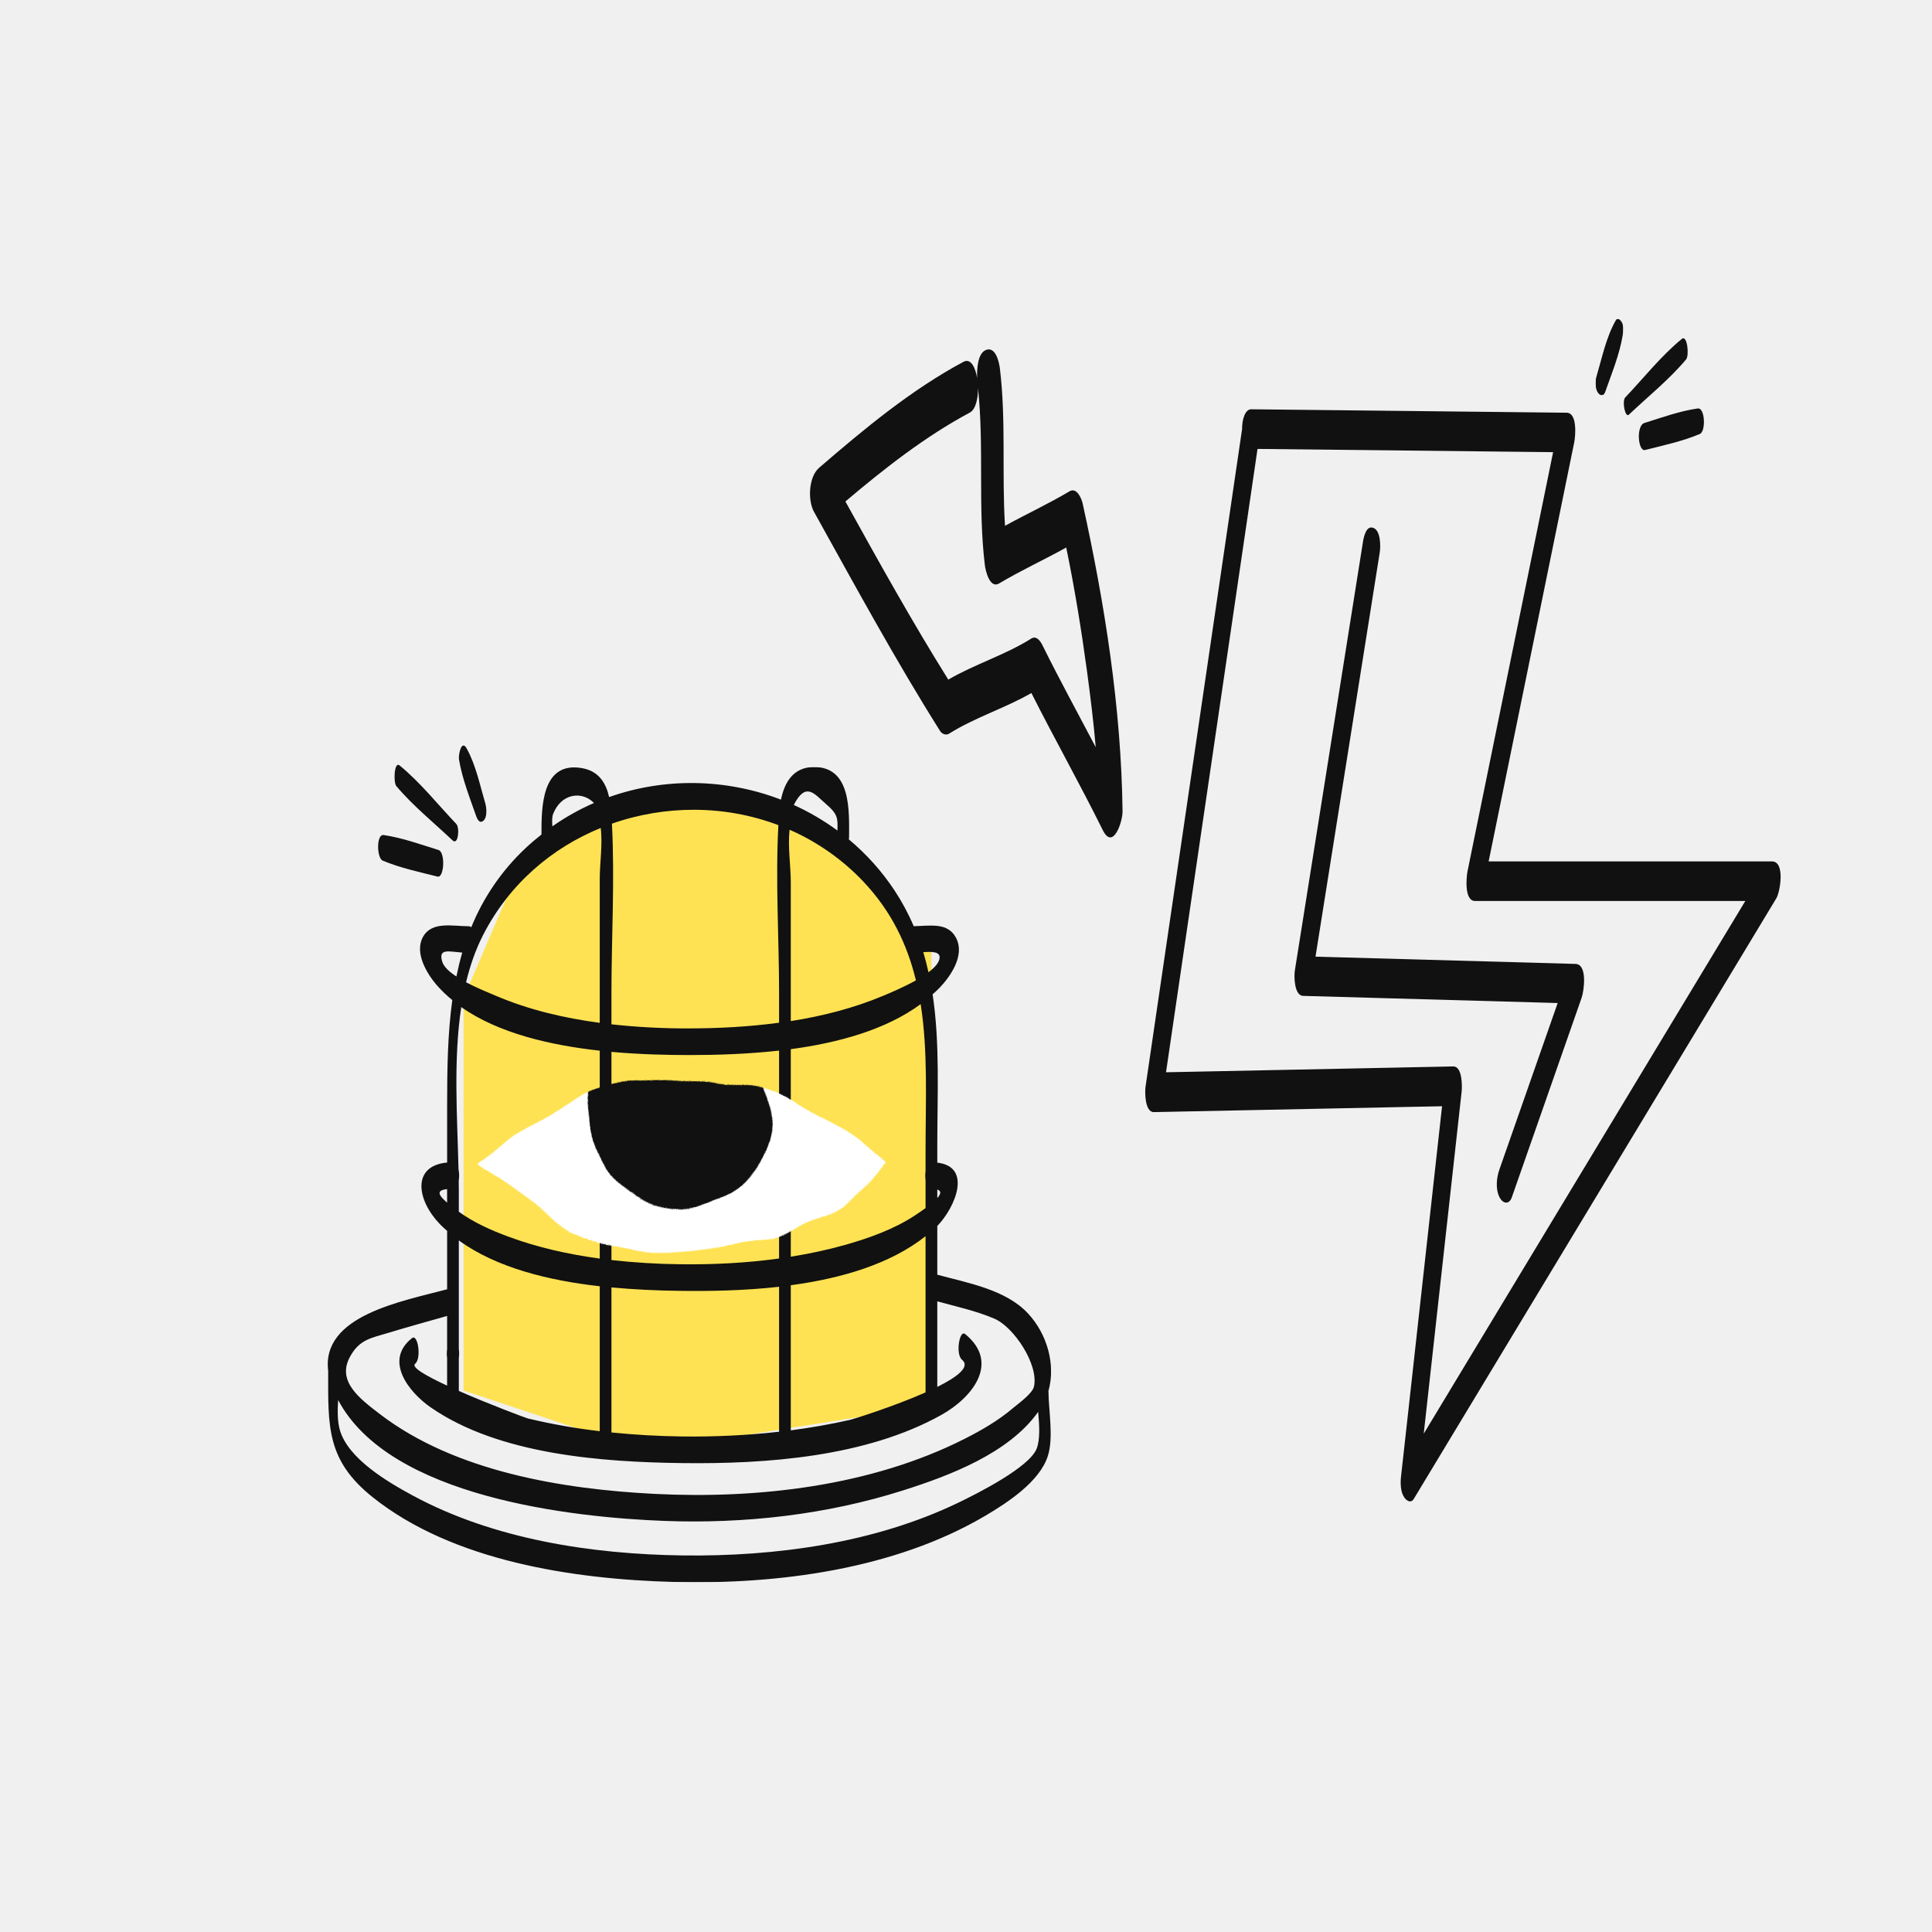
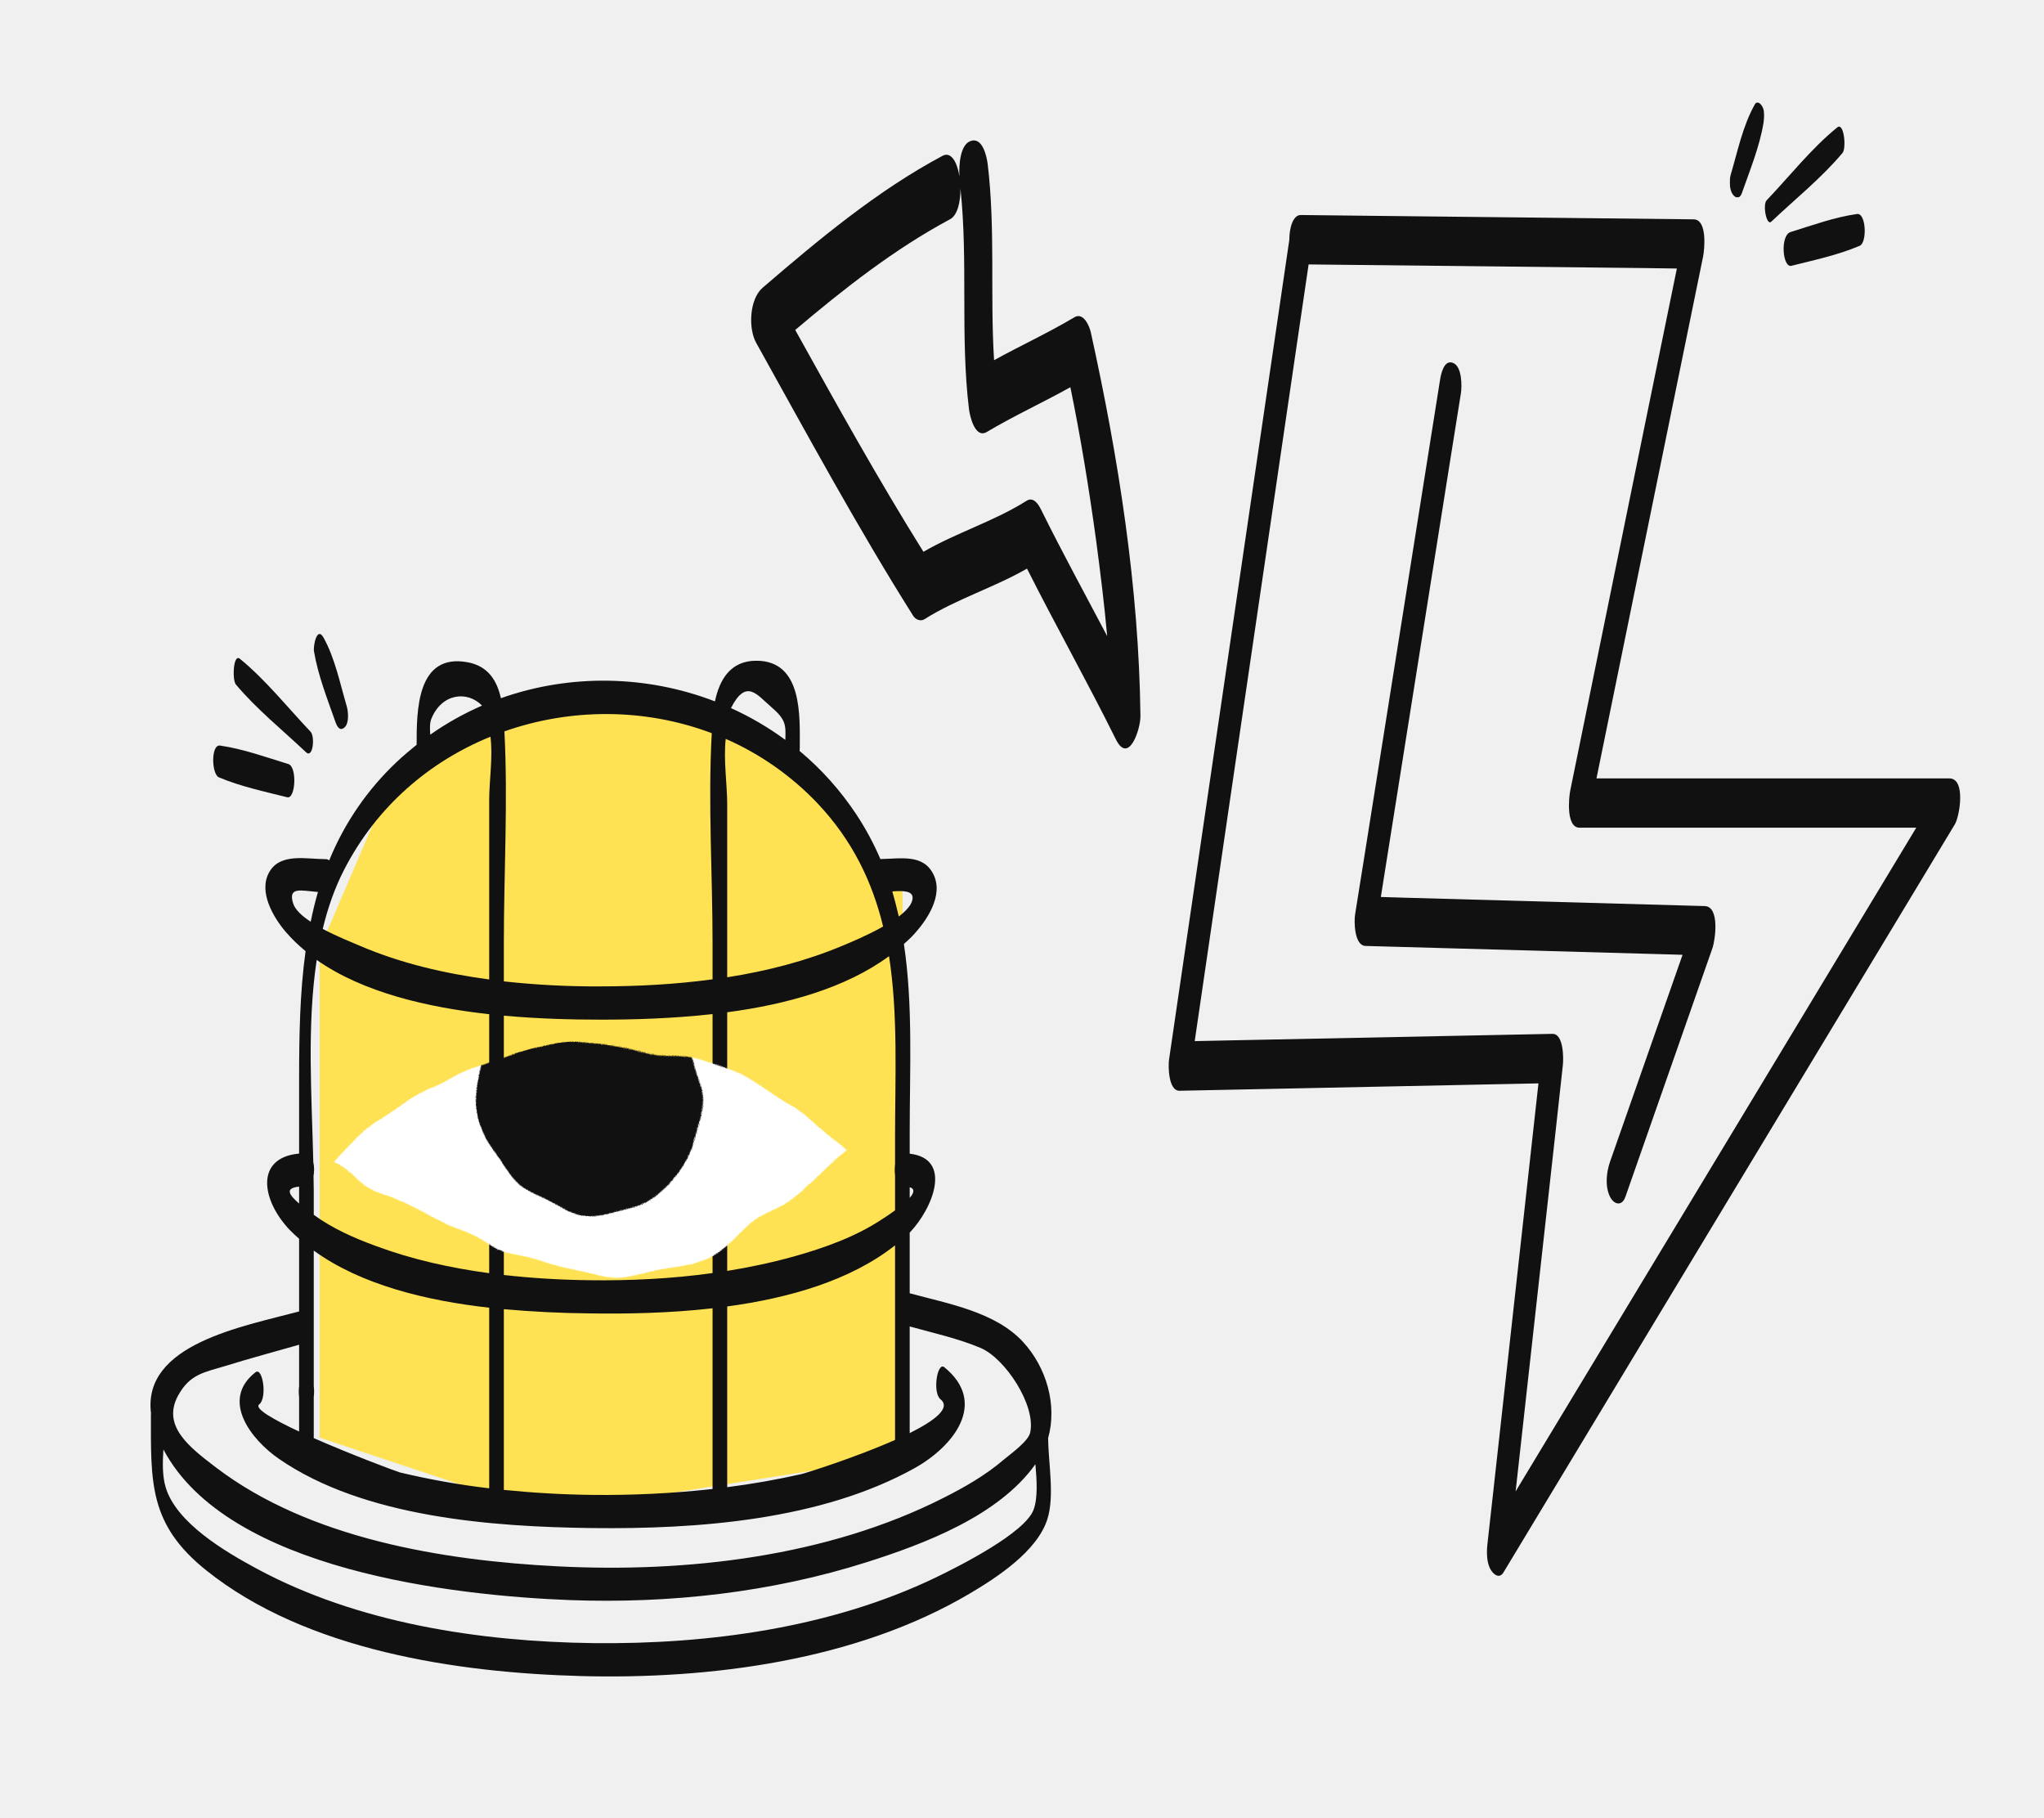
- <svg xmlns="http://www.w3.org/2000/svg" width="64" height="64" viewBox="0 0 64 64" fill="none">
-   <path fill-rule="evenodd" clip-rule="evenodd" d="M32.124 13.669C32.319 13.565 32.401 13.211 32.397 12.853C32.605 14.802 32.389 16.765 32.624 18.717C32.645 18.897 32.785 19.513 33.097 19.327C33.82 18.896 34.586 18.546 35.32 18.137C35.599 19.488 35.82 20.85 36.006 22.217C36.12 23.058 36.223 23.904 36.298 24.752C35.707 23.63 35.098 22.516 34.535 21.379C34.47 21.246 34.338 21.043 34.161 21.154C33.291 21.701 32.298 21.997 31.413 22.513C30.21 20.588 29.105 18.599 28.005 16.612C29.291 15.524 30.648 14.458 32.124 13.669ZM31.142 24.216C31.202 24.312 31.335 24.369 31.439 24.304C32.302 23.761 33.285 23.465 34.166 22.957C34.934 24.48 35.772 25.966 36.528 27.494C36.872 28.19 37.189 27.219 37.186 26.877C37.144 23.468 36.597 20 35.864 16.677C35.827 16.508 35.666 16.134 35.43 16.275C34.735 16.688 34 17.029 33.292 17.418C33.183 15.684 33.332 13.942 33.123 12.208C33.096 11.987 32.977 11.457 32.65 11.598C32.388 11.711 32.356 12.222 32.37 12.528C32.309 12.152 32.149 11.861 31.92 11.984C30.188 12.909 28.619 14.216 27.135 15.495C26.787 15.795 26.751 16.57 26.965 16.955C28.32 19.393 29.656 21.855 31.142 24.216ZM52.394 33.051L50.082 39.66C49.989 39.926 49.777 39.867 49.673 39.66C49.534 39.38 49.574 39.015 49.673 38.732L51.6 33.227L51.079 33.212L43.17 32.99C42.868 32.982 42.865 32.332 42.892 32.16L43.169 30.419L45.15 17.949C45.175 17.793 45.255 17.384 45.505 17.491C45.737 17.591 45.738 18.098 45.706 18.298L45.43 20.038L43.578 31.69L44.282 31.71L52.191 31.931C52.598 31.943 52.47 32.834 52.394 33.051ZM54.481 35.37L48.023 46.068L47.163 47.493L48.239 37.784L48.419 36.157C48.437 35.998 48.447 35.321 48.141 35.327L39.476 35.503L38.626 35.52L39.592 28.938L41.329 17.107L41.657 14.871L50.58 14.969L51.449 14.978L50.621 19.032C49.952 22.308 49.283 25.583 48.614 28.859C48.574 29.054 48.5 29.846 48.863 29.846H57.816L54.481 35.37ZM58.699 28.535H49.313L50.14 24.486L51.77 16.505L52.147 14.659C52.188 14.461 52.262 13.677 51.898 13.672L42.768 13.572L41.449 13.558C41.247 13.556 41.144 13.888 41.145 14.218L40.082 21.459L38.345 33.29L37.946 36.009C37.923 36.169 37.922 36.846 38.224 36.84L46.889 36.663L47.77 36.646L46.592 47.283L46.411 48.91C46.388 49.122 46.39 49.416 46.515 49.599C46.59 49.708 46.734 49.818 46.835 49.65L50.907 42.905L57.365 32.207L58.844 29.756C58.969 29.548 59.144 28.535 58.699 28.535Z" fill="#111111" />
-   <path d="M15.355 33.064V46.064L21.355 48.064L30.855 46.564V41.064V31.564L27.855 27.564L23.855 26.564L19.355 27.064L16.855 29.564L15.355 33.064Z" fill="#FFE253" />
-   <mask id="mask0_9373_418519" style="mask-type:luminance" maskUnits="userSpaceOnUse" x="10" y="25" width="25" height="28">
-     <path d="M10.855 25.409H34.816V52.414H10.855V25.409Z" fill="white" />
+ <svg xmlns="http://www.w3.org/2000/svg" width="18" height="16" viewBox="0 0 18 16" fill="none">
+   <path fill-rule="evenodd" clip-rule="evenodd" d="M8.367 1.93C8.432 1.895 8.459 1.778 8.458 1.66C8.527 2.305 8.455 2.955 8.533 3.601C8.54 3.661 8.586 3.865 8.69 3.803C8.929 3.661 9.182 3.545 9.426 3.409C9.518 3.857 9.591 4.308 9.653 4.76C9.69 5.039 9.725 5.319 9.75 5.6C9.554 5.228 9.352 4.859 9.166 4.483C9.144 4.439 9.101 4.372 9.042 4.408C8.754 4.59 8.425 4.688 8.132 4.858C7.734 4.221 7.368 3.562 7.003 2.905C7.429 2.544 7.879 2.191 8.367 1.93ZM8.042 5.422C8.062 5.454 8.106 5.473 8.14 5.452C8.426 5.272 8.752 5.174 9.044 5.006C9.298 5.51 9.575 6.002 9.826 6.508C9.94 6.738 10.045 6.417 10.043 6.303C10.03 5.175 9.849 4.026 9.606 2.926C9.594 2.87 9.54 2.746 9.462 2.793C9.232 2.93 8.989 3.042 8.754 3.171C8.718 2.597 8.767 2.02 8.698 1.446C8.689 1.373 8.65 1.197 8.541 1.244C8.455 1.282 8.444 1.451 8.449 1.552C8.429 1.428 8.376 1.331 8.3 1.372C7.726 1.678 7.207 2.111 6.715 2.534C6.6 2.634 6.588 2.89 6.659 3.018C7.108 3.825 7.55 4.641 8.042 5.422ZM15.08 8.348L14.314 10.536C14.283 10.624 14.213 10.605 14.178 10.536C14.133 10.444 14.146 10.323 14.178 10.229L14.817 8.406L14.644 8.401L12.025 8.328C11.925 8.325 11.924 8.11 11.933 8.053L12.025 7.477L12.681 3.347C12.689 3.295 12.716 3.16 12.798 3.196C12.875 3.229 12.875 3.397 12.865 3.463L12.773 4.039L12.16 7.897L12.393 7.904L15.012 7.977C15.147 7.981 15.105 8.276 15.08 8.348ZM15.771 9.116L13.632 12.658L13.347 13.13L13.704 9.915L13.763 9.376C13.769 9.324 13.772 9.1 13.671 9.102L10.802 9.16L10.521 9.166L10.84 6.986L11.415 3.068L11.524 2.328L14.479 2.36L14.767 2.364L14.492 3.706C14.271 4.79 14.049 5.875 13.828 6.96C13.815 7.024 13.79 7.287 13.91 7.287H16.875L15.771 9.116ZM17.167 6.853H14.059L14.333 5.512L14.873 2.869L14.998 2.258C15.011 2.192 15.036 1.933 14.915 1.931L11.892 1.898L11.455 1.893C11.388 1.892 11.354 2.002 11.354 2.112L11.002 4.509L10.427 8.427L10.295 9.328C10.287 9.38 10.287 9.604 10.387 9.603L13.257 9.544L13.548 9.538L13.158 13.061L13.098 13.6C13.091 13.67 13.091 13.767 13.133 13.828C13.157 13.864 13.205 13.9 13.239 13.845L14.587 11.611L16.726 8.068L17.215 7.257C17.257 7.188 17.314 6.853 17.167 6.853Z" fill="#111111" />
+   <path d="M2.815 8.352V12.657L4.802 13.319L7.948 12.823V11.001V7.856L6.954 6.531L5.63 6.2L4.139 6.366L3.312 7.193L2.815 8.352Z" fill="#FFE253" />
+   <mask id="mask0_9373_418519" style="mask-type:luminance" maskUnits="userSpaceOnUse" x="1" y="5" width="9" height="10">
+     <path d="M1.324 5.817H9.259V14.76H1.324V5.817Z" fill="white" />
  </mask>
  <g mask="url(#mask0_9373_418519)">
-     <path d="M34.341 47.988C34.103 48.6 32.407 49.461 31.736 49.783C28.953 51.121 25.69 51.564 22.629 51.526C19.611 51.487 16.367 50.995 13.682 49.546C12.863 49.104 11.536 48.331 11.259 47.374C11.176 47.089 11.179 46.733 11.201 46.377C12.907 49.604 18.969 50.266 22 50.382C24.664 50.482 27.376 50.179 29.92 49.37C31.445 48.886 33.414 48.146 34.391 46.77C34.43 47.21 34.46 47.681 34.341 47.988ZM11.59 44.952C11.905 44.366 12.296 44.326 12.869 44.151C13.512 43.954 14.163 43.777 14.811 43.593V44.694C14.797 44.792 14.797 44.891 14.811 44.988V45.901C14.124 45.582 13.61 45.289 13.751 45.178C13.969 45.006 13.845 44.171 13.648 44.327C12.716 45.062 13.528 46.111 14.276 46.627C16.541 48.191 19.962 48.434 22.606 48.467C25.392 48.502 28.689 48.262 31.182 46.872C32.214 46.297 33.136 45.141 31.971 44.192C31.781 44.038 31.648 44.865 31.867 45.043C32.153 45.275 31.713 45.612 31.049 45.943V43.108C31.68 43.282 32.342 43.426 32.939 43.682C33.588 43.96 34.412 45.203 34.252 45.932C34.199 46.169 33.713 46.511 33.549 46.651C33.066 47.062 32.506 47.384 31.942 47.669C28.854 49.23 25.106 49.66 21.687 49.487C18.645 49.333 15.083 48.751 12.595 46.852C11.904 46.324 11.156 45.759 11.59 44.952ZM19.867 42.609V47.41C19.067 47.317 18.273 47.176 17.489 46.989C17.416 46.971 16.223 46.526 15.199 46.076V44.984C15.213 44.887 15.213 44.788 15.199 44.691V41.09C16.452 42.003 18.195 42.421 19.867 42.609ZM14.811 39.391V39.839C14.536 39.602 14.426 39.43 14.811 39.391ZM19.867 34.805V41.692C18.833 41.552 17.813 41.326 16.845 40.967C16.279 40.758 15.694 40.5 15.199 40.14V39.48C15.199 39.358 15.197 39.233 15.196 39.109C15.216 38.986 15.214 38.861 15.189 38.738C15.149 37.022 15.013 35.113 15.28 33.361C16.505 34.225 18.221 34.624 19.867 34.805ZM14.649 31.856C14.515 31.409 14.857 31.519 15.313 31.556C15.237 31.816 15.174 32.081 15.119 32.348C14.884 32.194 14.7 32.026 14.649 31.856ZM19.899 27.427C19.968 27.956 19.867 28.602 19.867 29.111V33.883C18.68 33.724 17.509 33.449 16.43 32.988C16.223 32.899 15.814 32.738 15.439 32.538C15.572 31.988 15.753 31.46 16.006 30.968C16.872 29.279 18.282 28.087 19.899 27.427ZM18.325 26.957C18.598 26.273 19.284 26.195 19.676 26.6C19.192 26.811 18.73 27.07 18.298 27.374C18.286 27.22 18.283 27.064 18.325 26.957ZM25.785 27.334C25.684 29.181 25.808 31.079 25.808 32.922V33.879C24.819 34.012 23.818 34.066 22.841 34.067C21.977 34.071 21.114 34.026 20.255 33.932V32.922C20.255 31.058 20.368 29.151 20.271 27.285C22.038 26.664 24.013 26.663 25.785 27.334ZM27.352 26.625C27.763 26.974 27.753 27.113 27.741 27.513C27.29 27.181 26.806 26.897 26.295 26.666C26.7 25.874 26.984 26.309 27.352 26.625ZM30.341 32.475C29.925 32.709 29.46 32.902 29.253 32.988C28.284 33.395 27.249 33.659 26.196 33.825V29.228C26.196 28.701 26.093 28.04 26.156 27.486C27.074 27.888 27.902 28.469 28.593 29.196C29.539 30.194 30.057 31.304 30.341 32.475ZM31.124 31.744C31.104 31.896 30.959 32.055 30.757 32.208C30.709 31.984 30.651 31.762 30.585 31.542C30.878 31.521 31.154 31.52 31.124 31.744ZM30.66 38.117V38.796C30.646 38.894 30.646 38.992 30.66 39.09V40.02C30.528 40.116 30.4 40.201 30.319 40.255C29.623 40.718 28.774 41.02 27.978 41.244C27.393 41.408 26.797 41.533 26.196 41.63V34.755C27.765 34.545 29.342 34.115 30.498 33.263C30.744 34.825 30.66 36.477 30.66 38.117ZM31.049 39.689V39.406C31.195 39.451 31.163 39.56 31.049 39.689ZM20.255 41.741V34.845C21.191 34.929 22.089 34.95 22.842 34.95C23.718 34.95 24.753 34.92 25.808 34.802V41.689C24.72 41.84 23.616 41.894 22.524 41.88C21.766 41.871 21.009 41.825 20.255 41.741ZM22.524 42.761C23.505 42.775 24.65 42.756 25.808 42.626V47.428C24.744 47.548 23.673 47.598 22.606 47.585C21.821 47.575 21.036 47.531 20.255 47.452V42.648C21.01 42.716 21.767 42.754 22.524 42.761ZM28.168 47.033C27.517 47.18 26.858 47.296 26.196 47.382V42.575C27.845 42.353 29.478 41.886 30.66 40.951V46.125C29.593 46.599 28.242 47.017 28.168 47.033ZM34.06 43.516C33.324 42.72 32.075 42.504 31.049 42.226V40.613C31.662 39.974 32.201 38.646 31.049 38.514V37.953C31.049 36.271 31.14 34.569 30.894 32.938C30.971 32.868 31.05 32.801 31.121 32.726C31.485 32.346 31.963 31.659 31.68 31.087C31.41 30.54 30.82 30.672 30.268 30.681C30.092 30.267 29.878 29.869 29.63 29.493C29.211 28.86 28.702 28.292 28.119 27.806C28.121 27.78 28.127 27.757 28.127 27.726C28.127 26.89 28.209 25.408 26.968 25.408C26.27 25.408 25.986 25.928 25.871 26.489C24.062 25.793 22.024 25.749 20.178 26.404C20.074 25.943 19.841 25.546 19.284 25.446C17.937 25.207 17.936 26.743 17.937 27.644C17.758 27.786 17.582 27.933 17.413 28.093C16.63 28.827 16.015 29.722 15.611 30.717C15.588 30.695 15.558 30.683 15.526 30.683C14.997 30.683 14.306 30.508 14.013 31.034C13.721 31.558 14.135 32.241 14.453 32.617C14.615 32.803 14.792 32.974 14.983 33.129C14.83 34.239 14.812 35.397 14.812 36.575V38.51C13.632 38.621 13.805 39.749 14.563 40.542C14.64 40.624 14.726 40.699 14.812 40.775V42.709C13.309 43.111 10.636 43.578 10.872 45.421C10.872 45.425 10.871 45.428 10.871 45.432C10.871 47.242 10.807 48.365 12.339 49.592C15.002 51.722 19.019 52.316 22.314 52.404C25.749 52.494 29.628 51.99 32.642 50.21C33.365 49.783 34.444 49.084 34.713 48.226C34.906 47.607 34.736 46.733 34.731 46.077C34.977 45.202 34.687 44.194 34.06 43.516Z" fill="#111111" />
+     <path d="M9.101 13.294C9.022 13.497 8.461 13.782 8.239 13.889C7.317 14.332 6.237 14.478 5.223 14.466C4.224 14.453 3.149 14.29 2.26 13.81C1.989 13.664 1.55 13.408 1.458 13.091C1.43 12.996 1.431 12.879 1.439 12.761C2.004 13.829 4.011 14.048 5.015 14.087C5.897 14.12 6.795 14.02 7.637 13.752C8.142 13.591 8.794 13.346 9.118 12.891C9.131 13.037 9.14 13.192 9.101 13.294ZM1.567 12.289C1.672 12.095 1.801 12.082 1.991 12.024C2.204 11.958 2.42 11.9 2.634 11.839V12.204C2.63 12.236 2.63 12.268 2.634 12.301V12.603C2.407 12.497 2.236 12.4 2.283 12.364C2.355 12.307 2.314 12.03 2.249 12.082C1.94 12.325 2.209 12.673 2.457 12.844C3.207 13.361 4.34 13.442 5.215 13.453C6.138 13.464 7.229 13.385 8.055 12.925C8.397 12.734 8.702 12.351 8.316 12.037C8.254 11.986 8.21 12.26 8.282 12.319C8.377 12.396 8.231 12.507 8.011 12.617V11.678C8.22 11.736 8.439 11.784 8.637 11.868C8.852 11.96 9.125 12.372 9.072 12.613C9.054 12.692 8.893 12.805 8.839 12.851C8.679 12.988 8.494 13.094 8.307 13.188C7.284 13.706 6.043 13.848 4.911 13.79C3.904 13.739 2.724 13.547 1.9 12.918C1.671 12.743 1.424 12.556 1.567 12.289ZM4.308 11.513V13.103C4.043 13.072 3.78 13.025 3.521 12.963C3.497 12.957 3.102 12.81 2.763 12.661V12.299C2.767 12.267 2.767 12.235 2.763 12.202V11.01C3.178 11.312 3.755 11.451 4.308 11.513ZM2.634 10.447V10.596C2.543 10.517 2.507 10.46 2.634 10.447ZM4.308 8.929V11.209C3.966 11.163 3.628 11.088 3.308 10.969C3.12 10.9 2.926 10.815 2.763 10.695V10.477C2.763 10.436 2.762 10.395 2.761 10.354C2.768 10.313 2.768 10.272 2.759 10.231C2.746 9.663 2.701 9.031 2.789 8.451C3.195 8.737 3.763 8.869 4.308 8.929ZM2.581 7.952C2.536 7.804 2.649 7.841 2.8 7.853C2.775 7.939 2.754 8.027 2.736 8.115C2.658 8.064 2.598 8.008 2.581 7.952ZM4.319 6.486C4.342 6.661 4.308 6.875 4.308 7.043V8.623C3.915 8.571 3.527 8.48 3.17 8.327C3.102 8.298 2.966 8.244 2.842 8.178C2.886 7.996 2.946 7.821 3.03 7.658C3.317 7.099 3.783 6.704 4.319 6.486ZM3.798 6.33C3.888 6.104 4.115 6.078 4.245 6.212C4.085 6.282 3.932 6.367 3.789 6.468C3.785 6.417 3.784 6.365 3.798 6.33ZM6.268 6.455C6.234 7.066 6.275 7.695 6.275 8.305V8.622C5.948 8.666 5.617 8.684 5.293 8.684C5.007 8.686 4.721 8.671 4.437 8.64V8.305C4.437 7.688 4.474 7.056 4.442 6.439C5.027 6.233 5.681 6.233 6.268 6.455ZM6.787 6.22C6.923 6.336 6.92 6.382 6.916 6.514C6.766 6.404 6.606 6.31 6.437 6.234C6.571 5.971 6.665 6.116 6.787 6.22ZM7.777 8.157C7.639 8.235 7.485 8.299 7.417 8.327C7.095 8.462 6.753 8.549 6.404 8.604V7.082C6.404 6.907 6.37 6.689 6.391 6.505C6.695 6.638 6.969 6.831 7.198 7.071C7.511 7.402 7.683 7.769 7.777 8.157ZM8.036 7.915C8.029 7.966 7.981 8.018 7.915 8.069C7.898 7.995 7.879 7.921 7.858 7.848C7.954 7.841 8.046 7.841 8.036 7.915ZM7.882 10.026V10.25C7.878 10.283 7.878 10.315 7.882 10.348V10.656C7.839 10.688 7.796 10.716 7.769 10.733C7.539 10.887 7.258 10.987 6.994 11.061C6.801 11.115 6.603 11.157 6.404 11.189V8.912C6.924 8.843 7.446 8.7 7.829 8.418C7.91 8.936 7.882 9.483 7.882 10.026ZM8.011 10.546V10.452C8.059 10.467 8.049 10.503 8.011 10.546ZM4.437 11.225V8.942C4.747 8.97 5.044 8.977 5.293 8.977C5.584 8.977 5.926 8.967 6.275 8.928V11.208C5.915 11.258 5.55 11.276 5.188 11.271C4.937 11.268 4.686 11.253 4.437 11.225ZM5.188 11.563C5.513 11.568 5.892 11.562 6.275 11.518V13.109C5.923 13.148 5.569 13.165 5.215 13.161C4.955 13.158 4.696 13.143 4.437 13.117V11.526C4.687 11.548 4.937 11.561 5.188 11.563ZM7.057 12.978C6.841 13.027 6.623 13.065 6.404 13.093V11.502C6.95 11.428 7.491 11.273 7.882 10.964V12.677C7.529 12.834 7.082 12.973 7.057 12.978ZM9.008 11.813C8.764 11.55 8.351 11.478 8.011 11.386V10.852C8.214 10.64 8.393 10.201 8.011 10.157V9.971C8.011 9.414 8.041 8.851 7.96 8.311C7.985 8.287 8.012 8.265 8.035 8.24C8.155 8.114 8.314 7.887 8.22 7.698C8.131 7.517 7.935 7.56 7.753 7.563C7.694 7.426 7.623 7.294 7.541 7.17C7.402 6.96 7.234 6.772 7.041 6.611C7.042 6.602 7.043 6.595 7.043 6.585C7.043 6.308 7.071 5.817 6.66 5.817C6.429 5.817 6.335 5.989 6.296 6.175C5.697 5.944 5.023 5.93 4.411 6.147C4.377 5.994 4.3 5.863 4.115 5.83C3.669 5.75 3.669 6.259 3.669 6.557C3.61 6.605 3.552 6.653 3.496 6.706C3.237 6.949 3.033 7.246 2.899 7.575C2.891 7.568 2.881 7.564 2.871 7.564C2.696 7.564 2.467 7.506 2.37 7.68C2.273 7.854 2.41 8.08 2.516 8.204C2.569 8.266 2.628 8.322 2.691 8.374C2.64 8.741 2.634 9.125 2.634 9.515V10.156C2.244 10.192 2.301 10.566 2.552 10.829C2.578 10.856 2.606 10.881 2.634 10.906V11.546C2.137 11.679 1.252 11.834 1.33 12.444C1.33 12.445 1.329 12.446 1.329 12.448C1.329 13.047 1.308 13.419 1.816 13.825C2.697 14.531 4.028 14.727 5.119 14.756C6.256 14.786 7.541 14.62 8.539 14.03C8.778 13.889 9.135 13.657 9.224 13.373C9.288 13.168 9.232 12.879 9.23 12.661C9.312 12.371 9.216 12.038 9.008 11.813Z" fill="#111111" />
  </g>
-   <path d="M14.99 27.838C15.182 28.021 15.235 27.419 15.115 27.294C14.501 26.648 13.927 25.922 13.237 25.356C13.056 25.207 13.027 25.919 13.128 26.039C13.679 26.695 14.369 27.248 14.99 27.838ZM12.677 28.509C13.262 28.754 13.881 28.883 14.494 29.038C14.714 29.094 14.76 28.23 14.525 28.157C13.924 27.971 13.331 27.753 12.707 27.662C12.461 27.626 12.479 28.426 12.677 28.509ZM15.774 27.034C15.819 27.16 15.898 27.298 16.025 27.175C16.145 27.06 16.117 26.751 16.076 26.612C15.898 26.011 15.766 25.35 15.461 24.797C15.283 24.474 15.181 25.018 15.204 25.156C15.313 25.804 15.558 26.416 15.774 27.034Z" fill="#111111" />
+   <path d="M2.694 6.622C2.757 6.683 2.775 6.483 2.735 6.442C2.532 6.228 2.342 5.988 2.113 5.8C2.053 5.751 2.044 5.987 2.077 6.026C2.26 6.244 2.488 6.427 2.694 6.622ZM1.928 6.844C2.122 6.925 2.326 6.968 2.529 7.019C2.603 7.038 2.618 6.752 2.54 6.727C2.341 6.666 2.144 6.594 1.938 6.564C1.856 6.552 1.862 6.816 1.928 6.844ZM2.954 6.356C2.968 6.397 2.994 6.443 3.036 6.402C3.076 6.364 3.067 6.262 3.053 6.216C2.994 6.017 2.951 5.798 2.85 5.615C2.791 5.508 2.757 5.688 2.765 5.734C2.801 5.948 2.882 6.151 2.954 6.356Z" fill="#111111" />
  <g filter="url(#filter0_g_9373_418519)">
-     <mask id="mask1_9373_418519" style="mask-type:alpha" maskUnits="userSpaceOnUse" x="15" y="35" width="15" height="7">
+     <mask id="mask1_9373_418519" style="mask-type:alpha" maskUnits="userSpaceOnUse" x="2" y="9" width="6" height="3">
      <g clip-path="url(#clip0_9373_418519)">
-         <path d="M15.855 38.554C20.361 34.568 24.866 34.568 29.372 38.554C24.866 42.541 20.361 42.541 15.855 38.554Z" fill="black" />
+         <path d="M2.98 10.171C4.472 8.851 5.964 8.851 7.456 10.171C5.964 11.491 4.472 11.491 2.98 10.171Z" fill="black" />
      </g>
    </mask>
    <g mask="url(#mask1_9373_418519)">
-       <rect width="13.51" height="6" transform="translate(15.8555 35.5645)" fill="white" />
-       <rect x="19.367" y="34.086" width="6.052" height="6" rx="3" fill="#111111" />
+       <rect width="4.474" height="1.987" transform="translate(2.98022 9.18042)" fill="white" />
+       <rect x="4.143" y="8.691" width="2.004" height="1.987" rx="0.993" fill="#111111" />
    </g>
  </g>
-   <path d="M53.959 13.736C54.592 13.135 55.295 12.574 55.856 11.904C55.962 11.777 55.895 11.078 55.713 11.227C55.024 11.79 54.451 12.521 53.839 13.165C53.724 13.286 53.836 13.853 53.959 13.736ZM54.496 14.907C55.109 14.751 55.726 14.621 56.31 14.376C56.513 14.29 56.484 13.495 56.239 13.531C55.634 13.618 55.057 13.83 54.474 14.011C54.192 14.098 54.259 14.966 54.496 14.907Z" fill="#111111" />
-   <mask id="mask2_9373_418519" style="mask-type:luminance" maskUnits="userSpaceOnUse" x="52" y="10" width="2" height="4">
-     <path d="M52.855 10.564H53.772V13.093H52.855V10.564Z" fill="white" />
+   <path d="M15.598 1.952C15.808 1.753 16.04 1.568 16.226 1.346C16.261 1.304 16.239 1.072 16.179 1.122C15.95 1.308 15.761 1.55 15.558 1.763C15.52 1.803 15.557 1.991 15.598 1.952ZM15.776 2.34C15.979 2.289 16.183 2.246 16.377 2.164C16.444 2.136 16.434 1.872 16.353 1.884C16.152 1.913 15.961 1.983 15.768 2.043C15.675 2.072 15.697 2.36 15.776 2.34Z" fill="#111111" />
+   <mask id="mask2_9373_418519" style="mask-type:luminance" maskUnits="userSpaceOnUse" x="15" y="0" width="1" height="2">
+     <path d="M15.232 0.902H15.536V1.739H15.232V0.902Z" fill="white" />
  </mask>
  <g mask="url(#mask2_9373_418519)">
-     <path d="M53.176 12.979C53.392 12.364 53.648 11.749 53.754 11.104C53.776 10.974 53.793 10.786 53.719 10.666C53.678 10.601 53.587 10.503 53.523 10.614C53.201 11.185 53.066 11.863 52.881 12.489C52.838 12.635 52.843 12.891 52.94 13.017C53.021 13.121 53.124 13.127 53.176 12.979Z" fill="#111111" />
+     <path d="M15.339 1.701C15.41 1.498 15.495 1.294 15.53 1.081C15.537 1.038 15.543 0.975 15.518 0.936C15.505 0.914 15.475 0.882 15.454 0.918C15.347 1.108 15.302 1.332 15.241 1.539C15.227 1.588 15.229 1.672 15.261 1.714C15.287 1.748 15.322 1.75 15.339 1.701Z" fill="#111111" />
  </g>
  <defs>
-     <filter id="filter0_g_9373_418519" x="15.255" y="34.964" width="14.71" height="7.2" filterUnits="userSpaceOnUse" color-interpolation-filters="sRGB">
+     <filter id="filter0_g_9373_418519" x="2.782" y="8.982" width="4.871" height="2.384" filterUnits="userSpaceOnUse" color-interpolation-filters="sRGB">
      <feFlood flood-opacity="0" result="BackgroundImageFix" />
      <feBlend mode="normal" in="SourceGraphic" in2="BackgroundImageFix" result="shape" />
-       <feTurbulence type="fractalNoise" baseFrequency="0.19 0.19" numOctaves="3" seed="2492" />
-       <feDisplacementMap in="shape" scale="1.2" xChannelSelector="R" yChannelSelector="G" result="displacedImage" width="100%" height="100%" />
+       <feTurbulence type="fractalNoise" baseFrequency="0.575 0.575" numOctaves="3" seed="2492" />
+       <feDisplacementMap in="shape" scale="0.397" xChannelSelector="R" yChannelSelector="G" result="displacedImage" width="100%" height="100%" />
      <feMerge result="effect1_texture_9373_418519">
        <feMergeNode in="displacedImage" />
      </feMerge>
    </filter>
    <clipPath id="clip0_9373_418519">
-       <rect width="13.51" height="6" fill="white" transform="translate(15.8555 35.5645)" />
+       <rect width="4.474" height="1.987" fill="white" transform="translate(2.98022 9.18042)" />
    </clipPath>
  </defs>
</svg>
